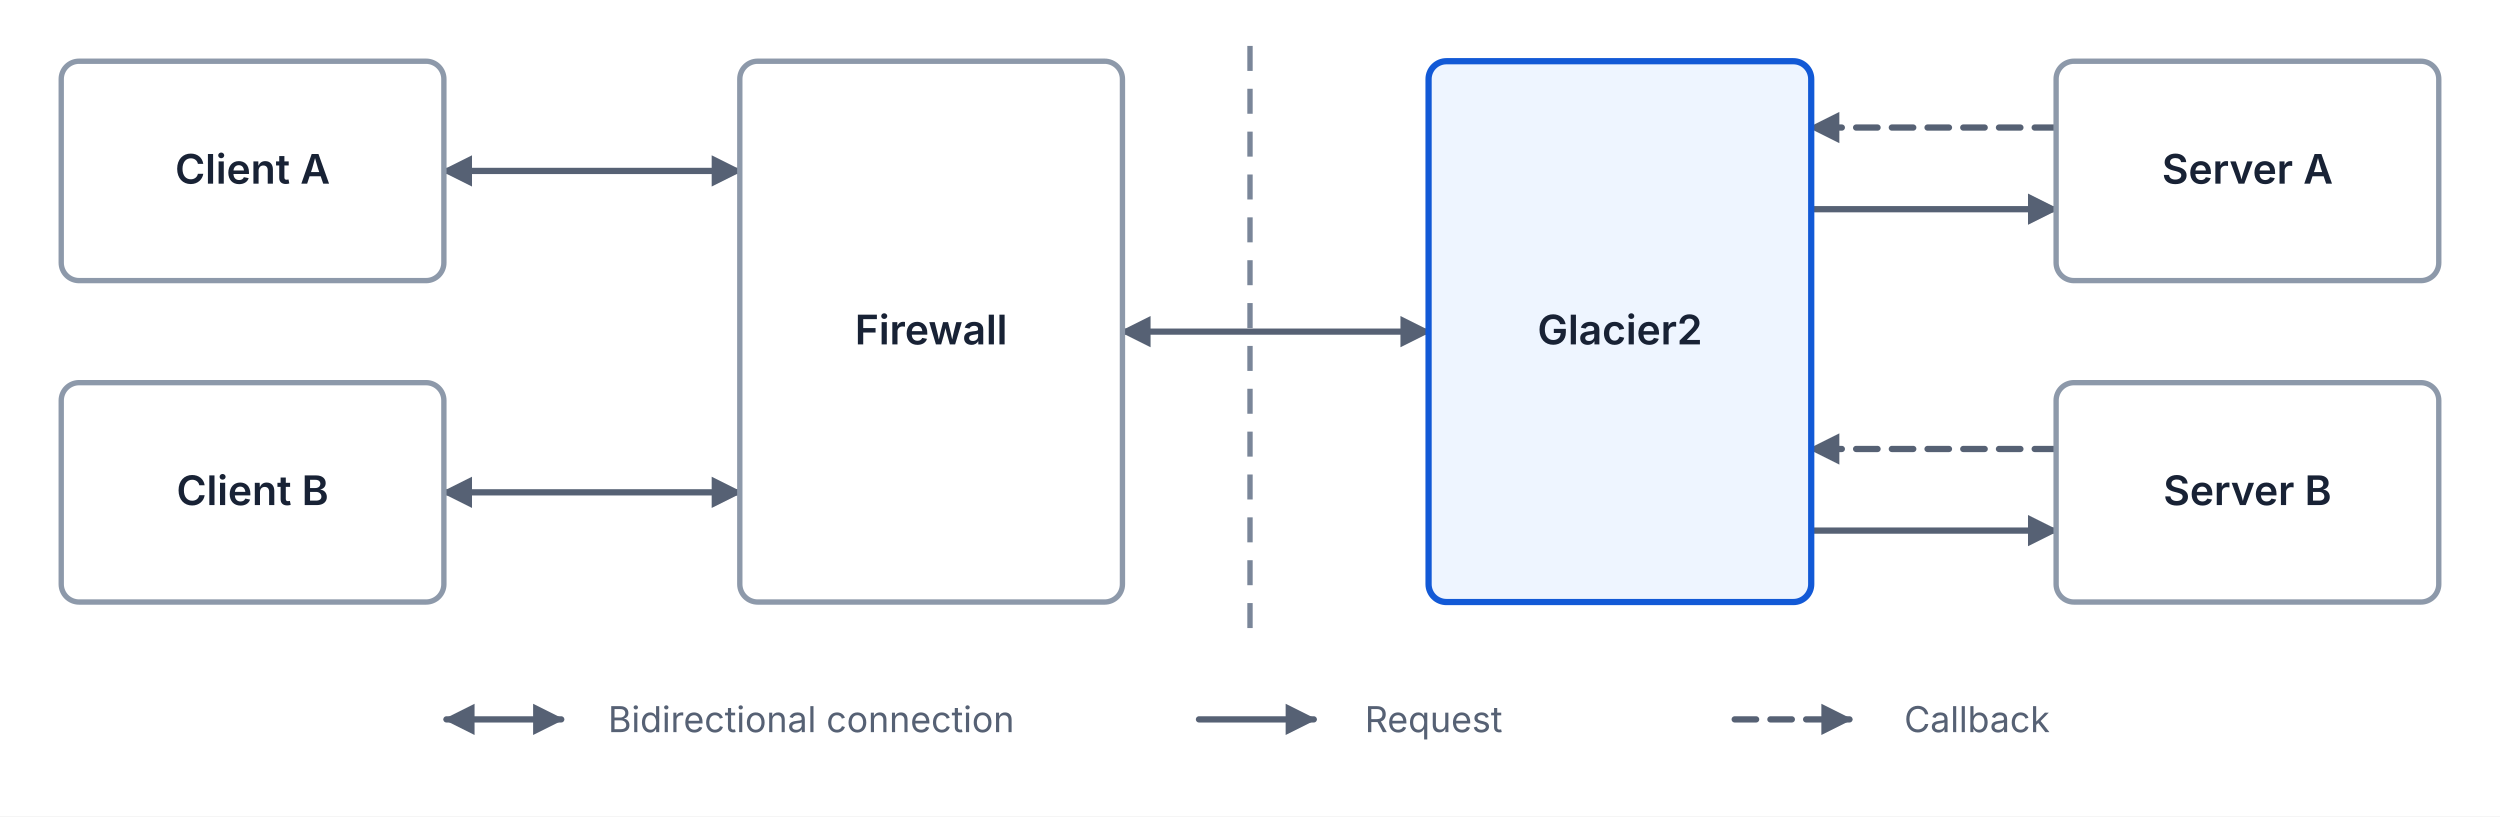
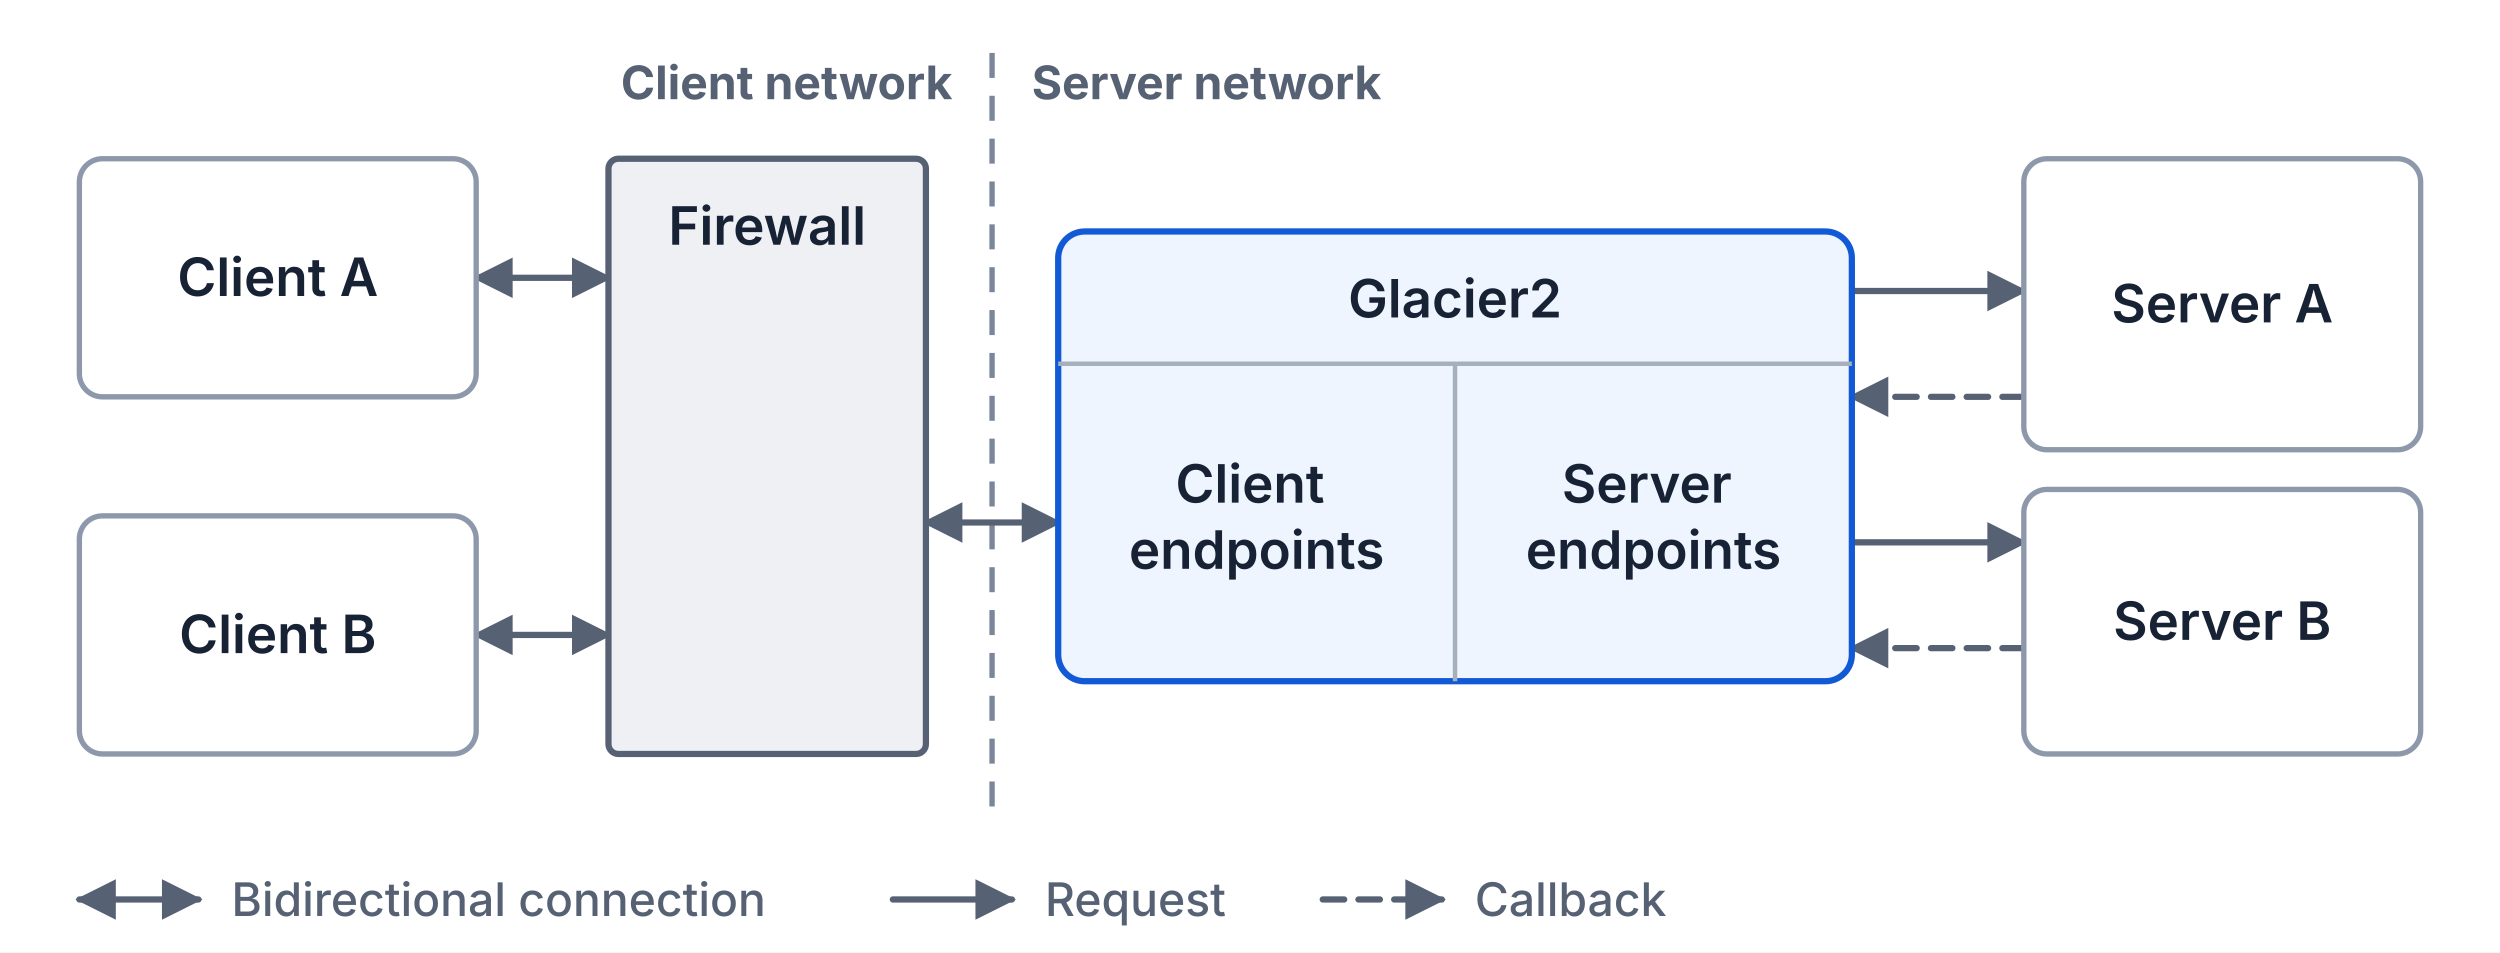
- <svg xmlns="http://www.w3.org/2000/svg" width="700" height="228.57" viewBox="0 0 980 320" role="img" aria-labelledby="title description">
+ <svg xmlns="http://www.w3.org/2000/svg" width="700" height="266.67" viewBox="0 0 756 288" role="img" aria-labelledby="title description">
  <defs>
    <marker id="arrow" viewBox="0 0 8 8" refX="7.2" refY="4" markerWidth="7" markerHeight="7" orient="auto-start-reverse">
      <path d="M 0 0 L 8 4 L 0 8 Z" fill="#566174" />
    </marker>
  </defs>
  <style>
    text {
      fill: #182235;
      font-family: Inter, ui-sans-serif, system-ui, -apple-system, BlinkMacSystemFont, "Segoe UI", sans-serif;
    }
    .label {
      font-size: 16px;
      font-weight: 600;
      text-anchor: middle;
    }
-     .annotation {
+     .zone-label {
      fill: #566174;
      font-size: 14px;
-       text-anchor: middle;
+       font-weight: 650;
+     }
+     .legend-label {
+       fill: #566174;
+       font-size: 14px;
+       font-weight: 500;
    }
    .application {
      fill: #ffffff;
      stroke: #8d99aa;
      stroke-width: 1.5;
    }
-     .runtime {
+     .service {
      fill: #eef5ff;
      stroke: #1259d6;
+       stroke-width: 1.75;
+     }
+     .firewall {
+       fill: #eef0f3;
+       stroke: #566174;
      stroke-width: 1.75;
    }
    .network-boundary {
      fill: none;
      stroke: #7a8699;
      stroke-width: 1.5;
      stroke-dasharray: 7 5;
+     }
+     .divider {
+       fill: none;
+       stroke: #a6afbc;
+       stroke-width: 1.25;
    }
    .connector {
      fill: none;
      stroke: #566174;
      stroke-width: 1.75;
      stroke-linecap: round;
      stroke-linejoin: round;
    }
    .one-way {
      marker-end: url(#arrow);
    }
    .two-way {
      marker-start: url(#arrow);
      marker-end: url(#arrow);
    }
    .callback {
      stroke-dasharray: 6 4;
      marker-end: url(#arrow);
    }
  </style>
-   <rect width="980" height="320" fill="#ffffff" />
+   <rect width="756" height="288" fill="#ffffff" />
  <g id="boundaries" aria-hidden="true">
-     <path class="network-boundary" d="M 490 18 V 248" vector-effect="non-scaling-stroke" />
+     <path class="network-boundary" d="M 300 16 V 244" vector-effect="non-scaling-stroke" />
  </g>
  <g id="connectors" aria-hidden="true">
-     <path class="connector two-way" d="M 174 67 L 290 67" vector-effect="non-scaling-stroke" />
-     <path class="connector one-way" d="M 710 82 L 806 82" vector-effect="non-scaling-stroke" />
-     <path class="connector callback" d="M 806 50 L 710 50" vector-effect="non-scaling-stroke" />
-     <path class="connector two-way" d="M 174 193 L 290 193" vector-effect="non-scaling-stroke" />
-     <path class="connector one-way" d="M 710 208 L 806 208" vector-effect="non-scaling-stroke" />
-     <path class="connector callback" d="M 806 176 L 710 176" vector-effect="non-scaling-stroke" />
-     <path class="connector two-way" d="M 440 130 L 560 130" vector-effect="non-scaling-stroke" />
-     <path class="connector two-way" d="M 175 282 L 220 282" vector-effect="non-scaling-stroke" />
-     <path class="connector one-way" d="M 470 282 L 515 282" vector-effect="non-scaling-stroke" />
-     <path class="connector callback" d="M 680 282 L 725 282" vector-effect="non-scaling-stroke" />
+     <path class="connector two-way" d="M 144 84 H 184" vector-effect="non-scaling-stroke" />
+     <path class="connector two-way" d="M 144 192 H 184" vector-effect="non-scaling-stroke" />
+     <path class="connector two-way" d="M 280 158 H 320" vector-effect="non-scaling-stroke" />
+     <path class="connector one-way" d="M 560 88 H 612" vector-effect="non-scaling-stroke" />
+     <path class="connector callback" d="M 612 120 H 560" vector-effect="non-scaling-stroke" />
+     <path class="connector one-way" d="M 560 164 H 612" vector-effect="non-scaling-stroke" />
+     <path class="connector callback" d="M 612 196 H 560" vector-effect="non-scaling-stroke" />
  </g>
  <g id="components" aria-hidden="true">
-     <rect class="application" x="24" y="24" width="150" height="86" rx="7" vector-effect="non-scaling-stroke" />
-     <rect class="application" x="806" y="24" width="150" height="86" rx="7" vector-effect="non-scaling-stroke" />
-     <rect class="application" x="24" y="150" width="150" height="86" rx="7" vector-effect="non-scaling-stroke" />
-     <rect class="application" x="806" y="150" width="150" height="86" rx="7" vector-effect="non-scaling-stroke" />
-     <rect class="application" x="290" y="24" width="150" height="212" rx="7" vector-effect="non-scaling-stroke" />
-     <rect class="runtime" x="560" y="24" width="150" height="212" rx="7" vector-effect="non-scaling-stroke" />
+     <rect class="application" x="24" y="48" width="120" height="72" rx="7" vector-effect="non-scaling-stroke" />
+     <rect class="application" x="24" y="156" width="120" height="72" rx="7" vector-effect="non-scaling-stroke" />
+     <rect class="firewall" x="184" y="48" width="96" height="180" rx="3" vector-effect="non-scaling-stroke" />
+     <rect class="service" x="320" y="70" width="240" height="136" rx="8" vector-effect="non-scaling-stroke" />
+     <path class="divider" d="M 320 110 H 560 M 440 110 V 206" vector-effect="non-scaling-stroke" />
+     <rect class="application" x="612" y="48" width="120" height="88" rx="7" vector-effect="non-scaling-stroke" />
+     <rect class="application" x="612" y="148" width="120" height="80" rx="7" vector-effect="non-scaling-stroke" />
  </g>
  <g id="labels">
-     <text class="label" x="99.0" y="72.0">Client A</text>
-     <text class="label" x="881.0" y="72.0">Server A</text>
-     <text class="label" x="99.0" y="198.0">Client B</text>
-     <text class="label" x="881.0" y="198.0">Server B</text>
-     <text class="label" x="365.0" y="135.0">Firewall</text>
-     <text class="label" x="635.0" y="135.0">Glacier2</text>
-     <text class="annotation" x="318" y="287">Bidirectional connection</text>
-     <text class="annotation" x="562" y="287">Request</text>
-     <text class="annotation" x="775" y="287">Callback</text>
+     <text class="zone-label" x="288" y="30" text-anchor="end">Client network</text>
+     <text class="zone-label" x="312" y="30">Server network</text>
+     <text class="label" x="84" y="89.5">Client A</text>
+     <text class="label" x="84" y="197.5">Client B</text>
+     <text class="label" x="232" y="74">Firewall</text>
+     <text class="label" x="440" y="96">Glacier2</text>
+     <text class="label" x="380" y="152">
+       <tspan x="380" dy="0">Client</tspan>
+       <tspan x="380" dy="20">endpoints</tspan>
+     </text>
+     <text class="label" x="500" y="152">
+       <tspan x="500" dy="0">Server</tspan>
+       <tspan x="500" dy="20">endpoints</tspan>
+     </text>
+     <text class="label" x="672" y="97.5">Server A</text>
+     <text class="label" x="672" y="193.5">Server B</text>
+     <path class="connector two-way" d="M 24 272 H 60" vector-effect="non-scaling-stroke" />
+     <text class="legend-label" x="70" y="277">Bidirectional connection</text>
+     <path class="connector one-way" d="M 270 272 H 306" vector-effect="non-scaling-stroke" />
+     <text class="legend-label" x="316" y="277">Request</text>
+     <path class="connector callback" d="M 400 272 H 436" vector-effect="non-scaling-stroke" />
+     <text class="legend-label" x="446" y="277">Callback</text>
  </g>
</svg>
